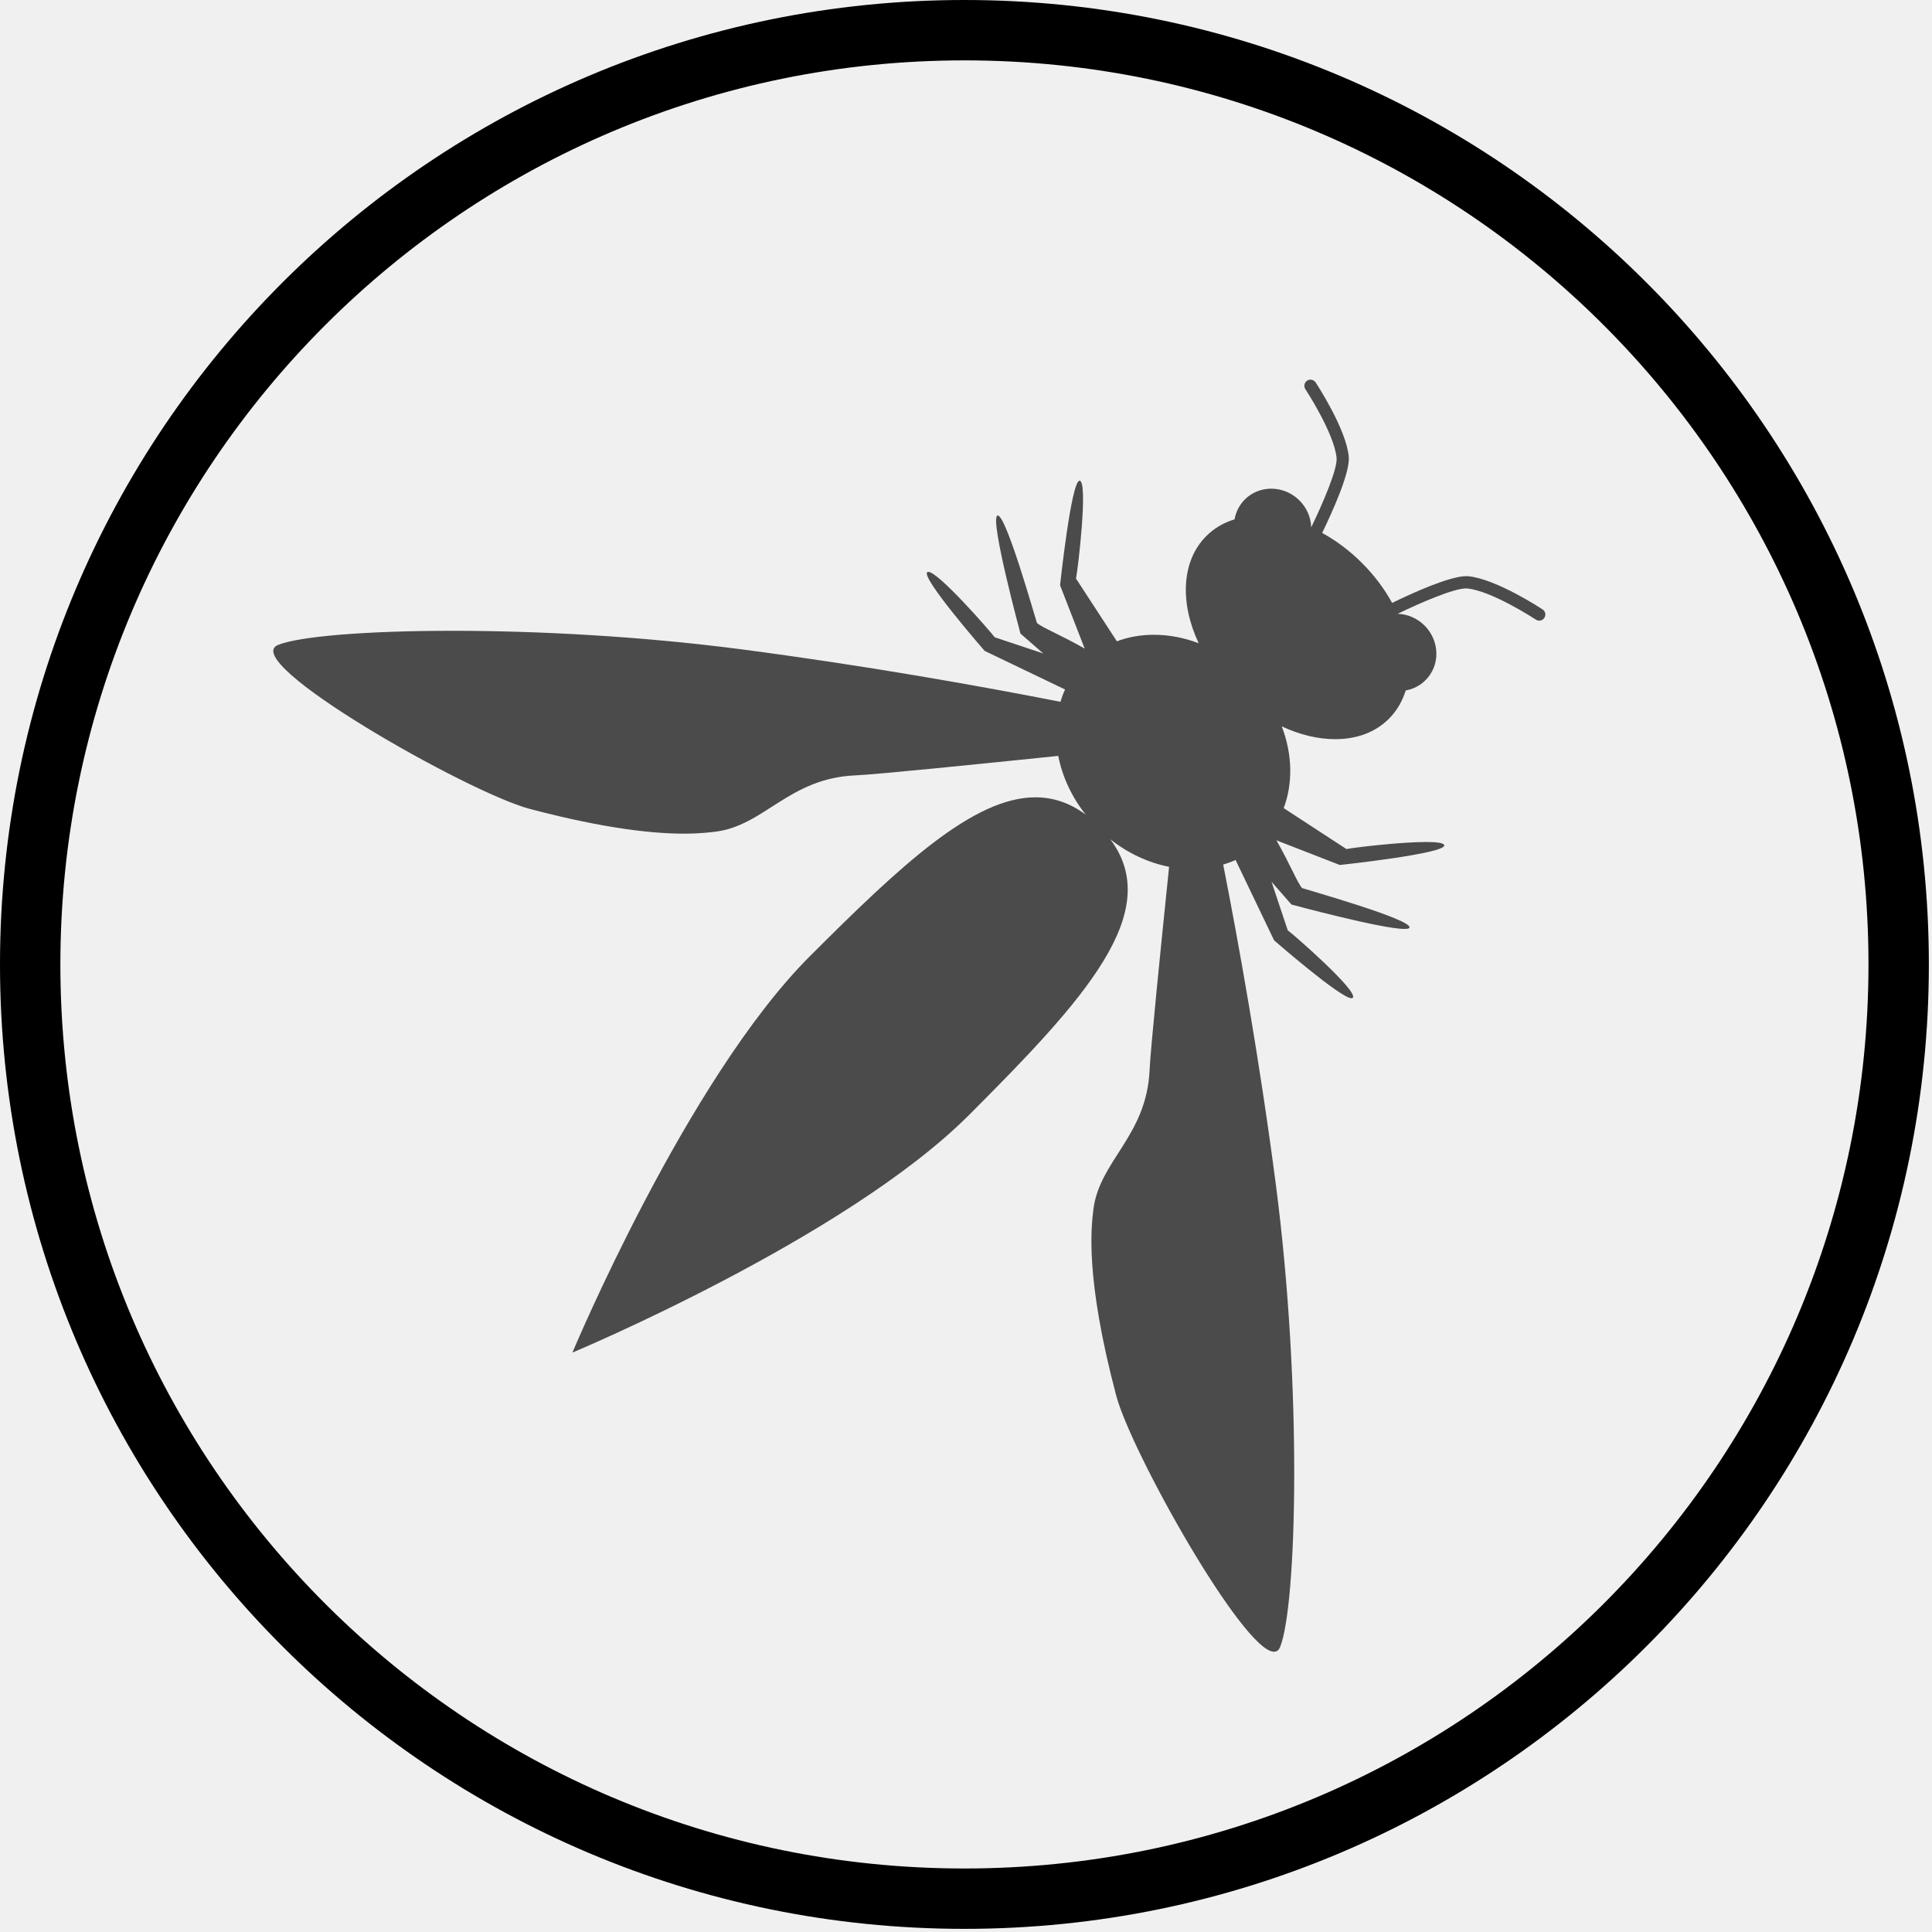
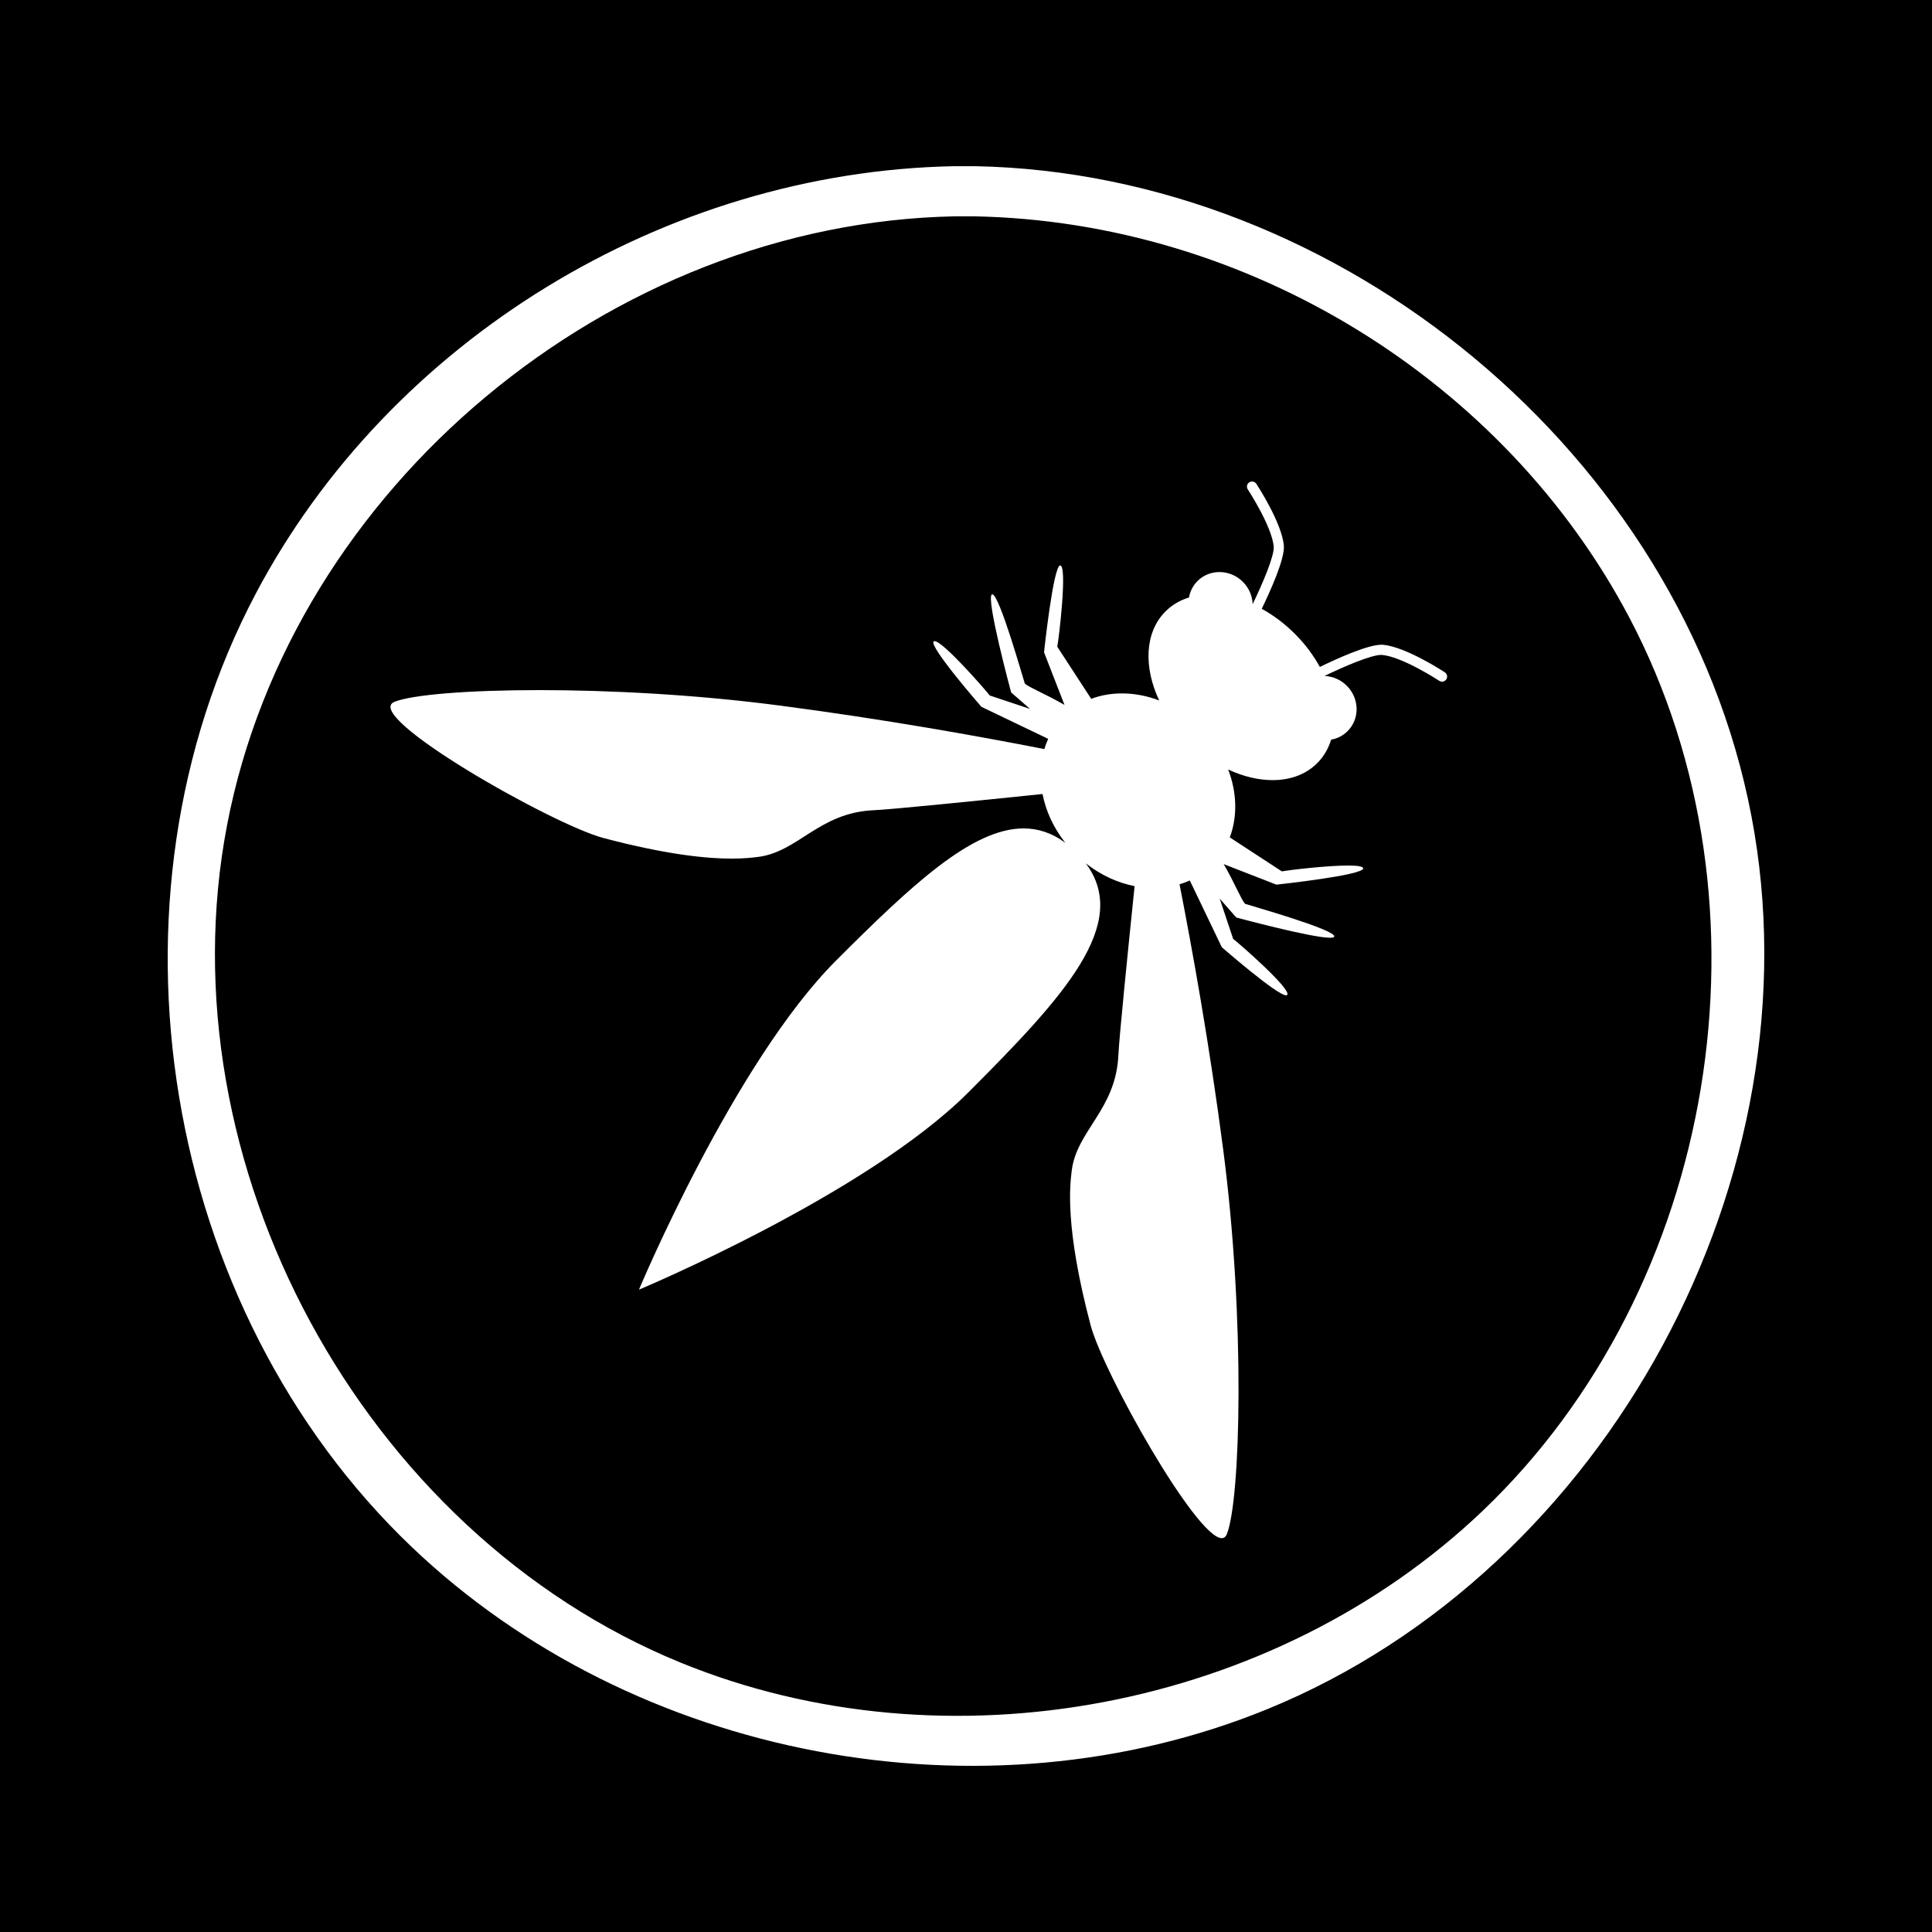
- <svg xmlns="http://www.w3.org/2000/svg" width="32px" height="32px" viewBox="0 0 32 32" version="1.1">
-   <defs />
-   <g id="owasp" stroke="none" stroke-width="1" fill="none" fill-rule="evenodd">
-     <g id="Group" stroke="#000000">
-       <path d="M15.974,0.5 C7.428,0.5 0.5,7.428 0.5,15.974 C0.5,24.52 7.428,31.448 15.974,31.448 C24.52,31.448 31.448,24.52 31.448,15.974 C31.448,7.428 24.52,0.5 15.974,0.5 Z" id="Path" />
+ <svg xmlns="http://www.w3.org/2000/svg" width="100%" height="100%" viewBox="0 0 144 144" version="1.1" xml:space="preserve" style="fill-rule:evenodd;clip-rule:evenodd;stroke-linejoin:round;stroke-miterlimit:1.414;">
+   <g id="Artboard1" transform="matrix(1,0,0,1,0,67)">
+     <rect x="0" y="-67" width="144" height="144" style="fill:none;" />
+     <g transform="matrix(1,0,0,1,0,-67)">
+       <rect x="0" y="0" width="144" height="144" />
    </g>
-     <g id="owasp_logo_1c_icon" fill="#4A4B4A">
-       <path d="M21.102,27.358 C20.593,27.358 18.736,24.054 18.487,23.112 C17.965,21.14 18.078,20.307 18.109,20.041 C18.204,19.227 18.993,18.821 19.041,17.721 C19.056,17.381 19.227,15.683 19.364,14.357 C19.027,14.291 18.69,14.138 18.391,13.902 C19.289,15.107 17.967,16.551 16.046,18.472 C14.007,20.511 9.481,22.403 9.481,22.403 C9.481,22.403 11.374,17.877 13.413,15.839 C14.912,14.34 16.12,13.206 17.15,13.206 C17.441,13.206 17.718,13.296 17.983,13.493 C17.746,13.194 17.594,12.858 17.528,12.52 C16.201,12.657 14.503,12.829 14.163,12.843 C13.063,12.891 12.657,13.68 11.844,13.776 C11.75,13.787 11.587,13.808 11.329,13.808 C10.852,13.808 10.052,13.736 8.772,13.397 C7.748,13.126 3.93,10.955 4.606,10.682 C4.95,10.542 6.047,10.448 7.492,10.448 C8.882,10.448 10.594,10.535 12.265,10.753 C14.35,11.025 16.261,11.368 17.564,11.624 C17.585,11.554 17.61,11.486 17.641,11.42 L16.309,10.781 C16.309,10.781 15.245,9.561 15.359,9.477 C15.363,9.473 15.369,9.472 15.376,9.472 C15.543,9.472 16.393,10.445 16.475,10.555 C16.538,10.576 16.899,10.697 17.279,10.823 L16.902,10.494 C16.902,10.494 16.386,8.584 16.521,8.539 C16.522,8.539 16.524,8.538 16.526,8.538 C16.667,8.538 17.135,10.199 17.175,10.318 C17.267,10.399 17.578,10.52 17.966,10.743 L17.558,9.694 C17.558,9.694 17.743,7.962 17.881,7.962 C17.882,7.962 17.883,7.962 17.884,7.962 C18.023,7.99 17.857,9.407 17.822,9.583 C17.872,9.661 18.185,10.141 18.499,10.622 C18.692,10.549 18.9,10.514 19.113,10.514 C19.358,10.514 19.61,10.561 19.854,10.654 C19.541,9.988 19.565,9.294 19.98,8.879 C20.111,8.748 20.27,8.656 20.448,8.602 C20.47,8.48 20.526,8.366 20.618,8.273 C20.738,8.153 20.896,8.094 21.056,8.094 C21.223,8.094 21.393,8.159 21.523,8.289 C21.648,8.414 21.712,8.574 21.718,8.734 C21.918,8.321 22.155,7.764 22.138,7.584 C22.099,7.176 21.626,6.453 21.621,6.446 C21.591,6.399 21.603,6.336 21.65,6.305 C21.667,6.294 21.687,6.288 21.706,6.288 C21.739,6.288 21.771,6.304 21.791,6.334 C21.811,6.365 22.297,7.106 22.34,7.565 C22.364,7.828 22.063,8.489 21.899,8.827 C22.129,8.953 22.354,9.12 22.559,9.325 C22.765,9.53 22.931,9.755 23.058,9.986 C23.383,9.828 24.006,9.543 24.287,9.543 C24.299,9.543 24.309,9.544 24.319,9.544 C24.778,9.588 25.519,10.073 25.55,10.094 C25.597,10.124 25.61,10.187 25.579,10.234 C25.56,10.264 25.527,10.28 25.494,10.28 C25.475,10.28 25.456,10.274 25.439,10.263 C25.432,10.258 24.709,9.785 24.301,9.747 C24.294,9.746 24.288,9.746 24.281,9.746 C24.082,9.746 23.549,9.973 23.15,10.166 C23.31,10.172 23.471,10.237 23.595,10.361 C23.85,10.616 23.857,11.021 23.611,11.266 C23.519,11.358 23.404,11.415 23.283,11.436 C23.228,11.614 23.136,11.774 23.005,11.905 C22.776,12.134 22.463,12.243 22.116,12.243 C21.833,12.243 21.529,12.171 21.23,12.031 C21.405,12.487 21.418,12.971 21.262,13.385 C21.743,13.699 22.224,14.012 22.301,14.063 C22.428,14.038 23.187,13.946 23.62,13.946 C23.793,13.946 23.914,13.96 23.922,14 C23.95,14.139 22.191,14.327 22.191,14.327 L21.141,13.918 C21.365,14.307 21.486,14.617 21.566,14.709 C21.688,14.75 23.39,15.23 23.345,15.364 C23.34,15.379 23.31,15.386 23.261,15.386 C22.886,15.386 21.391,14.982 21.391,14.982 L21.061,14.606 C21.188,14.985 21.308,15.346 21.329,15.409 C21.444,15.494 22.492,16.411 22.408,16.525 C22.403,16.531 22.396,16.534 22.386,16.534 C22.202,16.534 21.103,15.575 21.103,15.575 L20.465,14.244 C20.399,14.274 20.331,14.299 20.26,14.32 C20.516,15.623 20.86,17.534 21.132,19.619 C21.576,23.029 21.476,26.603 21.203,27.279 C21.181,27.333 21.147,27.358 21.102,27.358" id="Fill-4" />
+     <g transform="matrix(1,0,0,1,2.84217e-14,-15.616)">
+       <g transform="matrix(3.73791,0,0,3.73791,12.1855,-39.0012)">
+         <path d="M16.18,0.001C23.48,0.14 30.283,5.755 31.662,12.951C33.037,20.126 28.792,27.997 22.012,30.767C16.346,33.082 9.388,31.766 4.953,27.537C-0.035,22.782 -1.4,14.665 1.837,8.53C4.5,3.483 9.987,0.111 15.768,0.001C15.974,0 15.974,0 16.18,0.001ZM15.78,1.001C8.922,1.132 2.56,6.396 1.268,13.139C-0.021,19.868 3.959,27.245 10.314,29.841C15.626,32.011 22.147,30.777 26.305,26.813C30.972,22.363 32.26,14.746 29.226,8.996C26.736,4.277 21.631,1.105 16.168,1.001C15.974,1 15.974,1 15.78,1.001Z" style="fill:white;fill-rule:nonzero;" />
+       </g>
+       <g id="Fill-4" transform="matrix(3.73791,0,0,3.73791,12.1855,-39.0012)">
+         <path d="M21.102,27.358C20.593,27.358 18.736,24.054 18.487,23.112C17.965,21.14 18.078,20.307 18.109,20.041C18.204,19.227 18.993,18.821 19.041,17.721C19.056,17.381 19.227,15.683 19.364,14.357C19.027,14.291 18.69,14.138 18.391,13.902C19.289,15.107 17.967,16.551 16.046,18.472C14.007,20.511 9.481,22.403 9.481,22.403C9.481,22.403 11.374,17.877 13.413,15.839C14.912,14.34 16.12,13.206 17.15,13.206C17.441,13.206 17.718,13.296 17.983,13.493C17.746,13.194 17.594,12.858 17.528,12.52C16.201,12.657 14.503,12.829 14.163,12.843C13.063,12.891 12.657,13.68 11.844,13.776C11.75,13.787 11.587,13.808 11.329,13.808C10.852,13.808 10.052,13.736 8.772,13.397C7.748,13.126 3.93,10.955 4.606,10.682C4.95,10.542 6.047,10.448 7.492,10.448C8.882,10.448 10.594,10.535 12.265,10.753C14.35,11.025 16.261,11.368 17.564,11.624C17.585,11.554 17.61,11.486 17.641,11.42L16.309,10.781C16.309,10.781 15.245,9.561 15.359,9.477C15.363,9.473 15.369,9.472 15.376,9.472C15.543,9.472 16.393,10.445 16.475,10.555C16.538,10.576 16.899,10.697 17.279,10.823L16.902,10.494C16.902,10.494 16.386,8.584 16.521,8.539C16.522,8.539 16.524,8.538 16.526,8.538C16.667,8.538 17.135,10.199 17.175,10.318C17.267,10.399 17.578,10.52 17.966,10.743L17.558,9.694C17.558,9.694 17.743,7.962 17.881,7.962C17.882,7.962 17.883,7.962 17.884,7.962C18.023,7.99 17.857,9.407 17.822,9.583C17.872,9.661 18.185,10.141 18.499,10.622C18.692,10.549 18.9,10.514 19.113,10.514C19.358,10.514 19.61,10.561 19.854,10.654C19.541,9.988 19.565,9.294 19.98,8.879C20.111,8.748 20.27,8.656 20.448,8.602C20.47,8.48 20.526,8.366 20.618,8.273C20.738,8.153 20.896,8.094 21.056,8.094C21.223,8.094 21.393,8.159 21.523,8.289C21.648,8.414 21.712,8.574 21.718,8.734C21.918,8.321 22.155,7.764 22.138,7.584C22.099,7.176 21.626,6.453 21.621,6.446C21.591,6.399 21.603,6.336 21.65,6.305C21.667,6.294 21.687,6.288 21.706,6.288C21.739,6.288 21.771,6.304 21.791,6.334C21.811,6.365 22.297,7.106 22.34,7.565C22.364,7.828 22.063,8.489 21.899,8.827C22.129,8.953 22.354,9.12 22.559,9.325C22.765,9.53 22.931,9.755 23.058,9.986C23.383,9.828 24.006,9.543 24.287,9.543C24.299,9.543 24.309,9.544 24.319,9.544C24.778,9.588 25.519,10.073 25.55,10.094C25.597,10.124 25.61,10.187 25.579,10.234C25.56,10.264 25.527,10.28 25.494,10.28C25.475,10.28 25.456,10.274 25.439,10.263C25.432,10.258 24.709,9.785 24.301,9.747C24.294,9.746 24.288,9.746 24.281,9.746C24.082,9.746 23.549,9.973 23.15,10.166C23.31,10.172 23.471,10.237 23.595,10.361C23.85,10.616 23.857,11.021 23.611,11.266C23.519,11.358 23.404,11.415 23.283,11.436C23.228,11.614 23.136,11.774 23.005,11.905C22.776,12.134 22.463,12.243 22.116,12.243C21.833,12.243 21.529,12.171 21.23,12.031C21.405,12.487 21.418,12.971 21.262,13.385C21.743,13.699 22.224,14.012 22.301,14.063C22.428,14.038 23.187,13.946 23.62,13.946C23.793,13.946 23.914,13.96 23.922,14C23.95,14.139 22.191,14.327 22.191,14.327L21.141,13.918C21.365,14.307 21.486,14.617 21.566,14.709C21.688,14.75 23.39,15.23 23.345,15.364C23.34,15.379 23.31,15.386 23.261,15.386C22.886,15.386 21.391,14.982 21.391,14.982L21.061,14.606C21.188,14.985 21.308,15.346 21.329,15.409C21.444,15.494 22.492,16.411 22.408,16.525C22.403,16.531 22.396,16.534 22.386,16.534C22.202,16.534 21.103,15.575 21.103,15.575L20.465,14.244C20.399,14.274 20.331,14.299 20.26,14.32C20.516,15.623 20.86,17.534 21.132,19.619C21.576,23.029 21.476,26.603 21.203,27.279C21.181,27.333 21.147,27.358 21.102,27.358" style="fill:white;" />
+       </g>
    </g>
  </g>
</svg>
